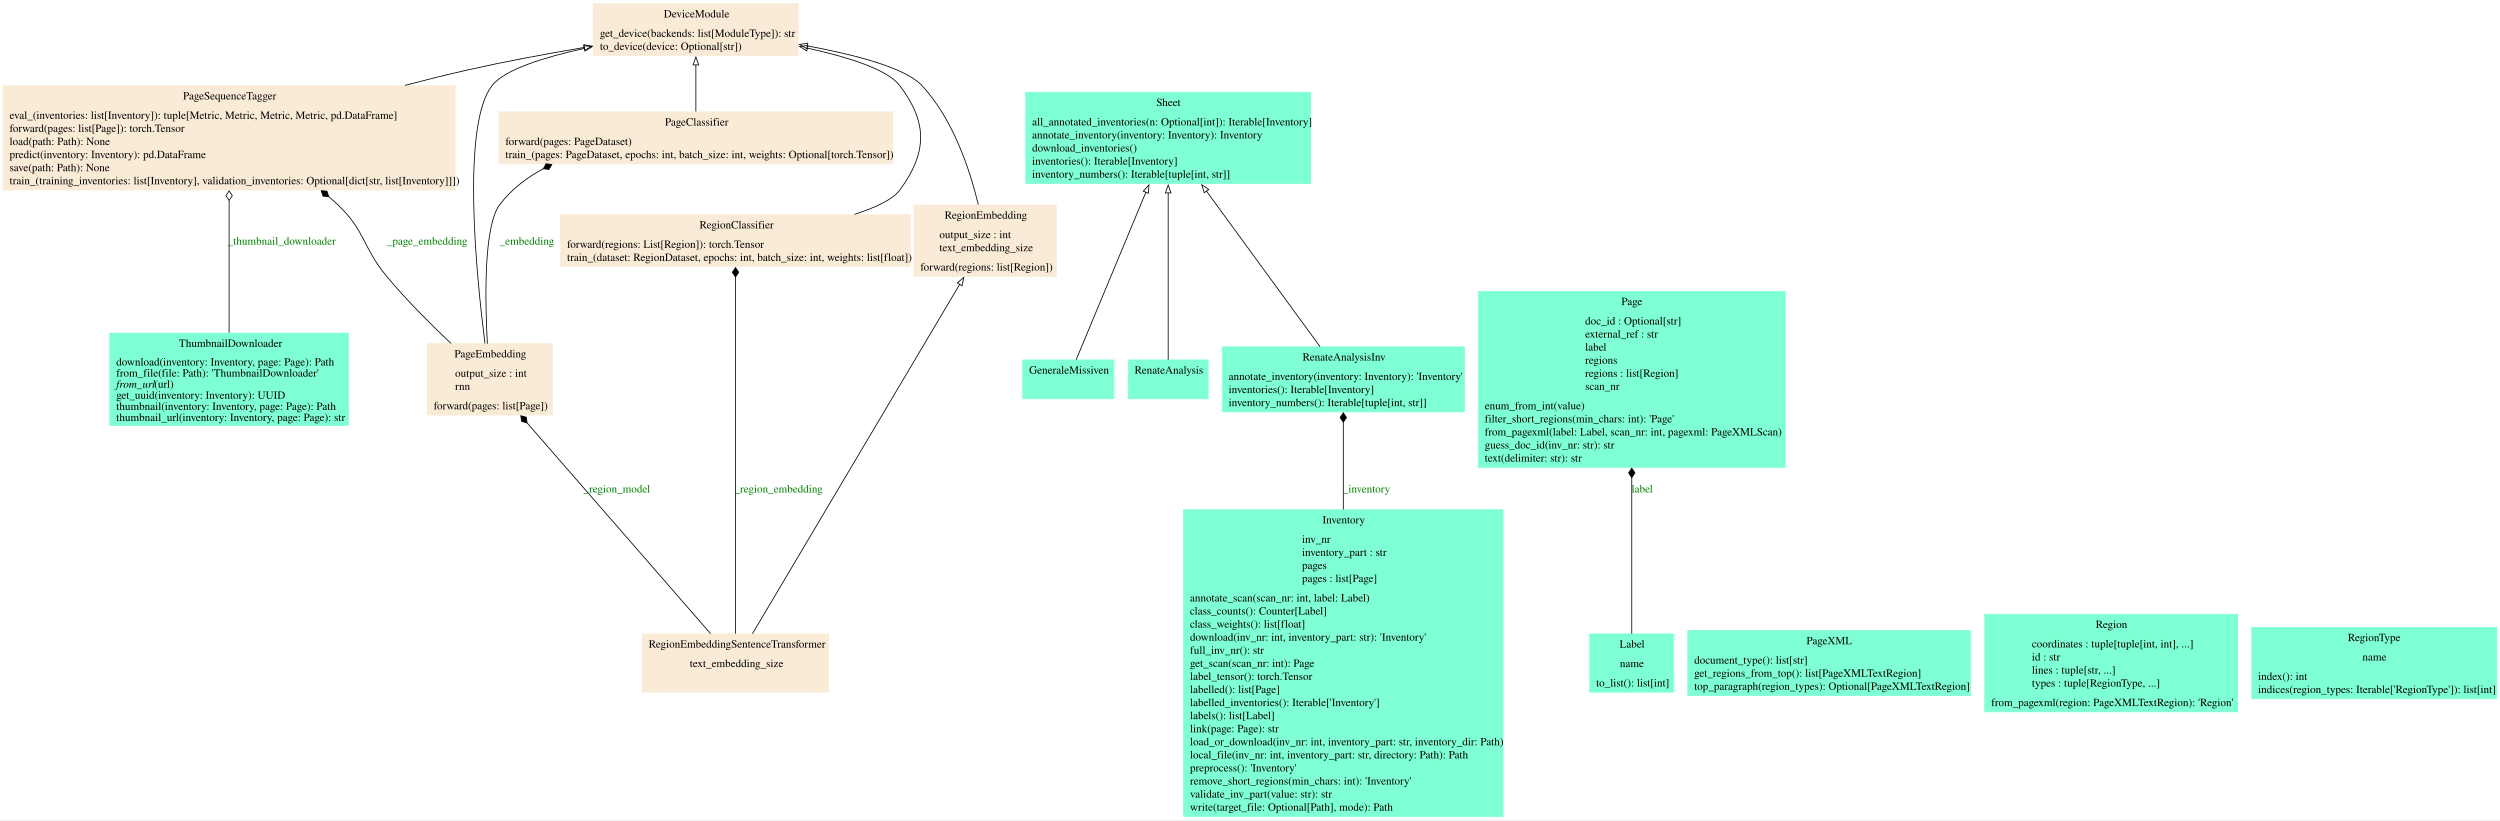
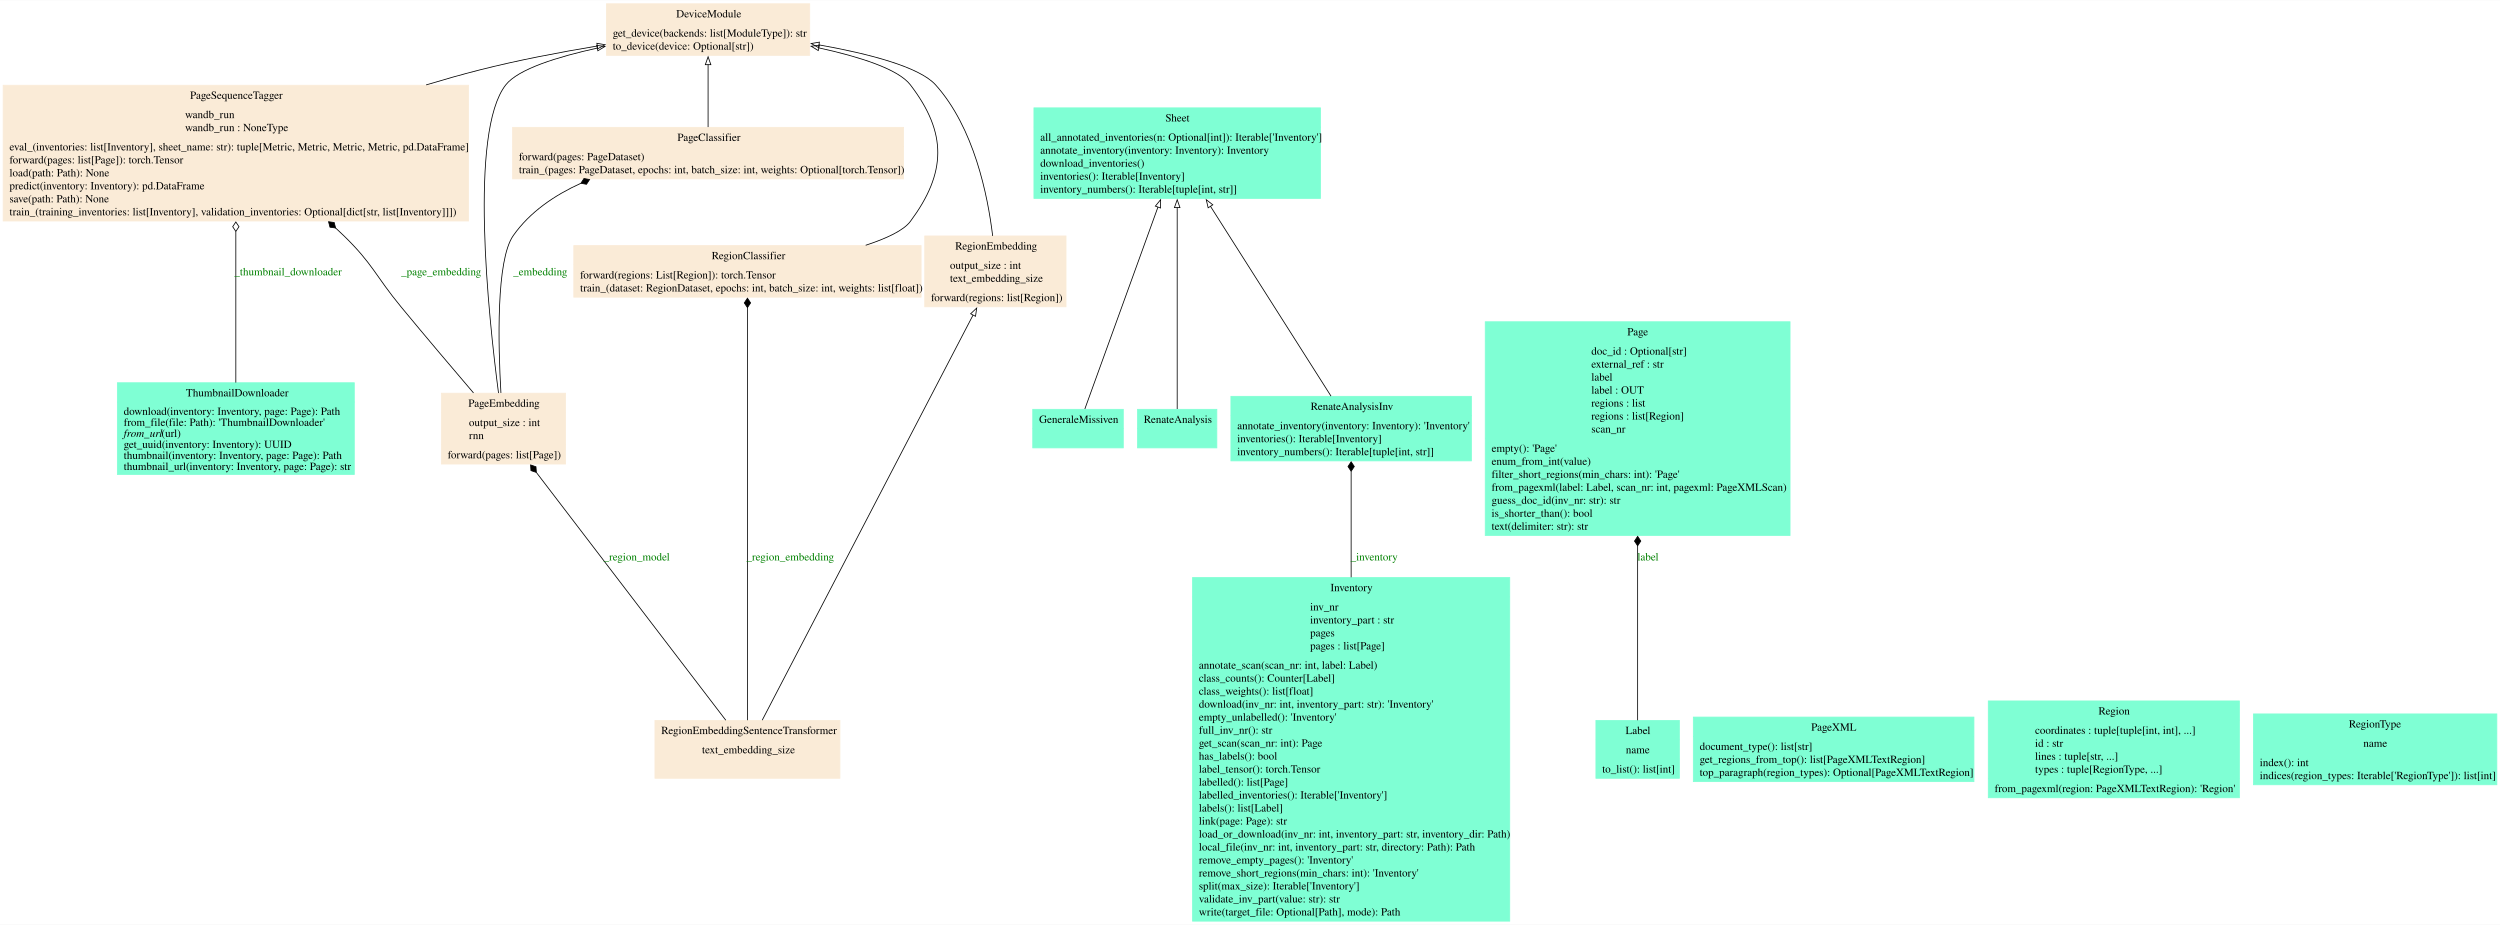
- <svg xmlns="http://www.w3.org/2000/svg" width="3155pt" height="1035pt" viewBox="0.00 0.00 3154.75 1034.50">
-   <g id="graph0" class="graph" transform="scale(1 1) rotate(0) translate(4 1030.5)">
-     <polygon fill="white" stroke="none" points="-4,4 -4,-1030.5 3150.75,-1030.5 3150.75,4 -4,4" />
+ <svg xmlns="http://www.w3.org/2000/svg" width="3176pt" height="1175pt" viewBox="0.00 0.00 3176.25 1174.50">
+   <g id="graph0" class="graph" transform="scale(1 1) rotate(0) translate(4 1170.5)">
+     <polygon fill="white" stroke="none" points="-4,4 -4,-1170.5 3172.25,-1170.5 3172.25,4 -4,4" />
    <g id="node1" class="node">
-       <polygon fill="antiquewhite" stroke="antiquewhite" points="745,-960.5 745,-1026 1003.25,-1026 1003.25,-960.5 745,-960.5" />
-       <text text-anchor="start" x="833.62" y="-1008.7" font-family="Times,serif" font-size="14.00">DeviceModule</text>
-       <polyline fill="none" stroke="antiquewhite" points="745,-1001.5 1003.25,-1001.5" />
-       <polyline fill="none" stroke="antiquewhite" points="745,-1001.5 1003.25,-1001.5" />
-       <text text-anchor="start" x="753" y="-984.2" font-family="Times,serif" font-size="14.00">get_device(backends: list[ModuleType]): str</text>
-       <text text-anchor="start" x="753" y="-967.7" font-family="Times,serif" font-size="14.00">to_device(device: Optional[str])</text>
+       <polygon fill="antiquewhite" stroke="antiquewhite" points="766.5,-1100.5 766.5,-1166 1024.75,-1166 1024.75,-1100.5 766.5,-1100.5" />
+       <text text-anchor="start" x="855.12" y="-1148.7" font-family="Times,serif" font-size="14.00">DeviceModule</text>
+       <polyline fill="none" stroke="antiquewhite" points="766.5,-1141.5 1024.75,-1141.5" />
+       <polyline fill="none" stroke="antiquewhite" points="766.5,-1141.5 1024.75,-1141.5" />
+       <text text-anchor="start" x="774.5" y="-1124.2" font-family="Times,serif" font-size="14.00">get_device(backends: list[ModuleType]): str</text>
+       <text text-anchor="start" x="774.5" y="-1107.7" font-family="Times,serif" font-size="14.00">to_device(device: Optional[str])</text>
    </g>
    <g id="node2" class="node">
-       <polygon fill="aquamarine" stroke="aquamarine" points="1286.62,-527.5 1286.62,-576.5 1401.62,-576.5 1401.62,-527.5 1286.62,-527.5" />
-       <text text-anchor="start" x="1294.62" y="-559.2" font-family="Times,serif" font-size="14.00">GeneraleMissiven</text>
-       <polyline fill="none" stroke="aquamarine" points="1286.62,-552 1401.62,-552" />
-       <polyline fill="none" stroke="aquamarine" points="1286.62,-552 1401.62,-552" />
-       <text text-anchor="start" x="1342.25" y="-534.7" font-family="Times,serif" font-size="14.00"> </text>
+       <polygon fill="aquamarine" stroke="aquamarine" points="1308.12,-601.75 1308.12,-650.75 1423.12,-650.75 1423.12,-601.75 1308.12,-601.75" />
+       <text text-anchor="start" x="1316.12" y="-633.45" font-family="Times,serif" font-size="14.00">GeneraleMissiven</text>
+       <polyline fill="none" stroke="aquamarine" points="1308.12,-626.25 1423.12,-626.25" />
+       <polyline fill="none" stroke="aquamarine" points="1308.12,-626.25 1423.12,-626.25" />
+       <text text-anchor="start" x="1363.75" y="-608.95" font-family="Times,serif" font-size="14.00"> </text>
    </g>
    <g id="node17" class="node">
-       <polygon fill="aquamarine" stroke="aquamarine" points="1290.38,-799.25 1290.38,-914.25 1649.88,-914.25 1649.88,-799.25 1290.38,-799.25" />
-       <text text-anchor="start" x="1455.12" y="-896.95" font-family="Times,serif" font-size="14.00">Sheet</text>
-       <polyline fill="none" stroke="aquamarine" points="1290.38,-889.75 1649.88,-889.75" />
-       <polyline fill="none" stroke="aquamarine" points="1290.38,-889.75 1649.88,-889.75" />
-       <text text-anchor="start" x="1298.38" y="-872.45" font-family="Times,serif" font-size="14.00">all_annotated_inventories(n: Optional[int]): Iterable[Inventory]</text>
-       <text text-anchor="start" x="1298.38" y="-855.95" font-family="Times,serif" font-size="14.00">annotate_inventory(inventory: Inventory): Inventory</text>
-       <text text-anchor="start" x="1298.38" y="-839.45" font-family="Times,serif" font-size="14.00">download_inventories()</text>
-       <text text-anchor="start" x="1298.38" y="-822.95" font-family="Times,serif" font-size="14.00">inventories(): Iterable[Inventory]</text>
-       <text text-anchor="start" x="1298.38" y="-806.45" font-family="Times,serif" font-size="14.00">inventory_numbers(): Iterable[tuple[int, str]]</text>
+       <polygon fill="aquamarine" stroke="aquamarine" points="1309.62,-918.75 1309.62,-1033.75 1673.62,-1033.75 1673.62,-918.75 1309.62,-918.75" />
+       <text text-anchor="start" x="1476.62" y="-1016.45" font-family="Times,serif" font-size="14.00">Sheet</text>
+       <polyline fill="none" stroke="aquamarine" points="1309.62,-1009.25 1673.62,-1009.25" />
+       <polyline fill="none" stroke="aquamarine" points="1309.62,-1009.25 1673.62,-1009.25" />
+       <text text-anchor="start" x="1317.62" y="-991.95" font-family="Times,serif" font-size="14.00">all_annotated_inventories(n: Optional[int]): Iterable['Inventory']</text>
+       <text text-anchor="start" x="1317.62" y="-975.45" font-family="Times,serif" font-size="14.00">annotate_inventory(inventory: Inventory): Inventory</text>
+       <text text-anchor="start" x="1317.62" y="-958.95" font-family="Times,serif" font-size="14.00">download_inventories()</text>
+       <text text-anchor="start" x="1317.62" y="-942.45" font-family="Times,serif" font-size="14.00">inventories(): Iterable[Inventory]</text>
+       <text text-anchor="start" x="1317.62" y="-925.95" font-family="Times,serif" font-size="14.00">inventory_numbers(): Iterable[tuple[int, str]]</text>
    </g>
    <g id="edge7" class="edge">
-       <path fill="none" stroke="black" d="M1354.01,-576.76C1372.76,-621.81 1414.11,-721.16 1442.05,-788.3" />
-       <polygon fill="none" stroke="black" points="1438.76,-789.5 1445.84,-797.39 1445.23,-786.81 1438.76,-789.5" />
+       <path fill="none" stroke="black" d="M1374.29,-651.17C1393.19,-703.38 1438.73,-829.17 1467.2,-907.78" />
+       <polygon fill="none" stroke="black" points="1463.89,-908.92 1470.58,-917.13 1470.47,-906.53 1463.89,-908.92" />
    </g>
    <g id="node3" class="node">
-       <polygon fill="aquamarine" stroke="aquamarine" points="1489.62,-0.5 1489.62,-387.5 1892.62,-387.5 1892.62,-0.5 1489.62,-0.5" />
-       <text text-anchor="start" x="1664.88" y="-370.2" font-family="Times,serif" font-size="14.00">Inventory</text>
-       <polyline fill="none" stroke="aquamarine" points="1489.62,-363 1892.62,-363" />
-       <text text-anchor="start" x="1639" y="-345.7" font-family="Times,serif" font-size="14.00">inv_nr</text>
-       <text text-anchor="start" x="1639" y="-329.2" font-family="Times,serif" font-size="14.00">inventory_part : str</text>
-       <text text-anchor="start" x="1639" y="-312.7" font-family="Times,serif" font-size="14.00">pages</text>
-       <text text-anchor="start" x="1639" y="-296.2" font-family="Times,serif" font-size="14.00">pages : list[Page]</text>
-       <polyline fill="none" stroke="aquamarine" points="1489.62,-289 1892.62,-289" />
-       <text text-anchor="start" x="1497.62" y="-271.7" font-family="Times,serif" font-size="14.00">annotate_scan(scan_nr: int, label: Label)</text>
-       <text text-anchor="start" x="1497.62" y="-255.2" font-family="Times,serif" font-size="14.00">class_counts(): Counter[Label]</text>
-       <text text-anchor="start" x="1497.62" y="-238.7" font-family="Times,serif" font-size="14.00">class_weights(): list[float]</text>
-       <text text-anchor="start" x="1497.62" y="-222.2" font-family="Times,serif" font-size="14.00">download(inv_nr: int, inventory_part: str): 'Inventory'</text>
-       <text text-anchor="start" x="1497.62" y="-205.7" font-family="Times,serif" font-size="14.00">full_inv_nr(): str</text>
-       <text text-anchor="start" x="1497.62" y="-189.2" font-family="Times,serif" font-size="14.00">get_scan(scan_nr: int): Page</text>
-       <text text-anchor="start" x="1497.62" y="-172.7" font-family="Times,serif" font-size="14.00">label_tensor(): torch.Tensor</text>
-       <text text-anchor="start" x="1497.62" y="-156.2" font-family="Times,serif" font-size="14.00">labelled(): list[Page]</text>
-       <text text-anchor="start" x="1497.62" y="-139.7" font-family="Times,serif" font-size="14.00">labelled_inventories(): Iterable['Inventory']</text>
-       <text text-anchor="start" x="1497.62" y="-123.2" font-family="Times,serif" font-size="14.00">labels(): list[Label]</text>
-       <text text-anchor="start" x="1497.62" y="-106.7" font-family="Times,serif" font-size="14.00">link(page: Page): str</text>
-       <text text-anchor="start" x="1497.62" y="-90.2" font-family="Times,serif" font-size="14.00">load_or_download(inv_nr: int, inventory_part: str, inventory_dir: Path)</text>
-       <text text-anchor="start" x="1497.62" y="-73.7" font-family="Times,serif" font-size="14.00">local_file(inv_nr: int, inventory_part: str, directory: Path): Path</text>
-       <text text-anchor="start" x="1497.62" y="-57.2" font-family="Times,serif" font-size="14.00">preprocess(): 'Inventory'</text>
-       <text text-anchor="start" x="1497.62" y="-40.7" font-family="Times,serif" font-size="14.00">remove_short_regions(min_chars: int): 'Inventory'</text>
-       <text text-anchor="start" x="1497.62" y="-24.2" font-family="Times,serif" font-size="14.00">validate_inv_part(value: str): str</text>
-       <text text-anchor="start" x="1497.62" y="-7.7" font-family="Times,serif" font-size="14.00">write(target_file: Optional[Path], mode): Path</text>
+       <polygon fill="aquamarine" stroke="aquamarine" points="1511.12,-0.5 1511.12,-437 1914.12,-437 1914.12,-0.5 1511.12,-0.5" />
+       <text text-anchor="start" x="1686.38" y="-419.7" font-family="Times,serif" font-size="14.00">Inventory</text>
+       <polyline fill="none" stroke="aquamarine" points="1511.12,-412.5 1914.12,-412.5" />
+       <text text-anchor="start" x="1660.5" y="-395.2" font-family="Times,serif" font-size="14.00">inv_nr</text>
+       <text text-anchor="start" x="1660.5" y="-378.7" font-family="Times,serif" font-size="14.00">inventory_part : str</text>
+       <text text-anchor="start" x="1660.5" y="-362.2" font-family="Times,serif" font-size="14.00">pages</text>
+       <text text-anchor="start" x="1660.5" y="-345.7" font-family="Times,serif" font-size="14.00">pages : list[Page]</text>
+       <polyline fill="none" stroke="aquamarine" points="1511.12,-338.5 1914.12,-338.5" />
+       <text text-anchor="start" x="1519.12" y="-321.2" font-family="Times,serif" font-size="14.00">annotate_scan(scan_nr: int, label: Label)</text>
+       <text text-anchor="start" x="1519.12" y="-304.7" font-family="Times,serif" font-size="14.00">class_counts(): Counter[Label]</text>
+       <text text-anchor="start" x="1519.12" y="-288.2" font-family="Times,serif" font-size="14.00">class_weights(): list[float]</text>
+       <text text-anchor="start" x="1519.12" y="-271.7" font-family="Times,serif" font-size="14.00">download(inv_nr: int, inventory_part: str): 'Inventory'</text>
+       <text text-anchor="start" x="1519.12" y="-255.2" font-family="Times,serif" font-size="14.00">empty_unlabelled(): 'Inventory'</text>
+       <text text-anchor="start" x="1519.12" y="-238.7" font-family="Times,serif" font-size="14.00">full_inv_nr(): str</text>
+       <text text-anchor="start" x="1519.12" y="-222.2" font-family="Times,serif" font-size="14.00">get_scan(scan_nr: int): Page</text>
+       <text text-anchor="start" x="1519.12" y="-205.7" font-family="Times,serif" font-size="14.00">has_labels(): bool</text>
+       <text text-anchor="start" x="1519.12" y="-189.2" font-family="Times,serif" font-size="14.00">label_tensor(): torch.Tensor</text>
+       <text text-anchor="start" x="1519.12" y="-172.7" font-family="Times,serif" font-size="14.00">labelled(): list[Page]</text>
+       <text text-anchor="start" x="1519.12" y="-156.2" font-family="Times,serif" font-size="14.00">labelled_inventories(): Iterable['Inventory']</text>
+       <text text-anchor="start" x="1519.12" y="-139.7" font-family="Times,serif" font-size="14.00">labels(): list[Label]</text>
+       <text text-anchor="start" x="1519.12" y="-123.2" font-family="Times,serif" font-size="14.00">link(page: Page): str</text>
+       <text text-anchor="start" x="1519.12" y="-106.7" font-family="Times,serif" font-size="14.00">load_or_download(inv_nr: int, inventory_part: str, inventory_dir: Path)</text>
+       <text text-anchor="start" x="1519.12" y="-90.2" font-family="Times,serif" font-size="14.00">local_file(inv_nr: int, inventory_part: str, directory: Path): Path</text>
+       <text text-anchor="start" x="1519.12" y="-73.7" font-family="Times,serif" font-size="14.00">remove_empty_pages(): 'Inventory'</text>
+       <text text-anchor="start" x="1519.12" y="-57.2" font-family="Times,serif" font-size="14.00">remove_short_regions(min_chars: int): 'Inventory'</text>
+       <text text-anchor="start" x="1519.12" y="-40.7" font-family="Times,serif" font-size="14.00">split(max_size): Iterable['Inventory']</text>
+       <text text-anchor="start" x="1519.12" y="-24.2" font-family="Times,serif" font-size="14.00">validate_inv_part(value: str): str</text>
+       <text text-anchor="start" x="1519.12" y="-7.7" font-family="Times,serif" font-size="14.00">write(target_file: Optional[Path], mode): Path</text>
    </g>
    <g id="node16" class="node">
-       <polygon fill="aquamarine" stroke="aquamarine" points="1538.38,-511 1538.38,-593 1843.88,-593 1843.88,-511 1538.38,-511" />
-       <text text-anchor="start" x="1639.75" y="-575.7" font-family="Times,serif" font-size="14.00">RenateAnalysisInv</text>
-       <polyline fill="none" stroke="aquamarine" points="1538.38,-568.5 1843.88,-568.5" />
-       <polyline fill="none" stroke="aquamarine" points="1538.38,-568.5 1843.88,-568.5" />
-       <text text-anchor="start" x="1546.38" y="-551.2" font-family="Times,serif" font-size="14.00">annotate_inventory(inventory: Inventory): 'Inventory'</text>
-       <text text-anchor="start" x="1546.38" y="-534.7" font-family="Times,serif" font-size="14.00">inventories(): Iterable[Inventory]</text>
-       <text text-anchor="start" x="1546.38" y="-518.2" font-family="Times,serif" font-size="14.00">inventory_numbers(): Iterable[tuple[int, str]]</text>
+       <polygon fill="aquamarine" stroke="aquamarine" points="1559.88,-585.25 1559.88,-667.25 1865.38,-667.25 1865.38,-585.25 1559.88,-585.25" />
+       <text text-anchor="start" x="1661.25" y="-649.95" font-family="Times,serif" font-size="14.00">RenateAnalysisInv</text>
+       <polyline fill="none" stroke="aquamarine" points="1559.88,-642.75 1865.38,-642.75" />
+       <polyline fill="none" stroke="aquamarine" points="1559.88,-642.75 1865.38,-642.75" />
+       <text text-anchor="start" x="1567.88" y="-625.45" font-family="Times,serif" font-size="14.00">annotate_inventory(inventory: Inventory): 'Inventory'</text>
+       <text text-anchor="start" x="1567.88" y="-608.95" font-family="Times,serif" font-size="14.00">inventories(): Iterable[Inventory]</text>
+       <text text-anchor="start" x="1567.88" y="-592.45" font-family="Times,serif" font-size="14.00">inventory_numbers(): Iterable[tuple[int, str]]</text>
    </g>
    <g id="edge14" class="edge">
-       <path fill="none" stroke="black" d="M1691.12,-387.85C1691.12,-428.47 1691.12,-468.06 1691.12,-498.07" />
-       <polygon fill="black" stroke="black" points="1691.13,-497.83 1695.13,-503.83 1691.13,-509.83 1687.13,-503.83 1691.13,-497.83" />
-       <text text-anchor="middle" x="1720.38" y="-409.2" font-family="Times,serif" font-size="14.00" fill="green">_inventory</text>
+       <path fill="none" stroke="black" d="M1712.62,-437.34C1712.62,-487.65 1712.62,-536.74 1712.62,-572.12" />
+       <polygon fill="black" stroke="black" points="1712.63,-572.08 1716.63,-578.08 1712.63,-584.08 1708.63,-578.08 1712.63,-572.08" />
+       <text text-anchor="middle" x="1741.88" y="-458.7" font-family="Times,serif" font-size="14.00" fill="green">_inventory</text>
    </g>
    <g id="node4" class="node">
-       <polygon fill="aquamarine" stroke="aquamarine" points="2002.12,-157.25 2002.12,-230.75 2108.12,-230.75 2108.12,-157.25 2002.12,-157.25" />
-       <text text-anchor="start" x="2039.75" y="-213.45" font-family="Times,serif" font-size="14.00">Label</text>
-       <polyline fill="none" stroke="aquamarine" points="2002.12,-206.25 2108.12,-206.25" />
-       <text text-anchor="start" x="2040.12" y="-188.95" font-family="Times,serif" font-size="14.00">name</text>
-       <polyline fill="none" stroke="aquamarine" points="2002.12,-181.75 2108.12,-181.75" />
-       <text text-anchor="start" x="2010.12" y="-164.45" font-family="Times,serif" font-size="14.00">to_list(): list[int]</text>
+       <polygon fill="aquamarine" stroke="aquamarine" points="2023.62,-182 2023.62,-255.5 2129.62,-255.5 2129.62,-182 2023.62,-182" />
+       <text text-anchor="start" x="2061.25" y="-238.2" font-family="Times,serif" font-size="14.00">Label</text>
+       <polyline fill="none" stroke="aquamarine" points="2023.62,-231 2129.62,-231" />
+       <text text-anchor="start" x="2061.62" y="-213.7" font-family="Times,serif" font-size="14.00">name</text>
+       <polyline fill="none" stroke="aquamarine" points="2023.62,-206.5 2129.62,-206.5" />
+       <text text-anchor="start" x="2031.62" y="-189.2" font-family="Times,serif" font-size="14.00">to_list(): list[int]</text>
    </g>
    <g id="node5" class="node">
-       <polygon fill="aquamarine" stroke="aquamarine" points="1861.5,-441 1861.5,-663 2248.75,-663 2248.75,-441 1861.5,-441" />
-       <text text-anchor="start" x="2042" y="-645.7" font-family="Times,serif" font-size="14.00">Page</text>
-       <polyline fill="none" stroke="aquamarine" points="1861.5,-638.5 2248.75,-638.5" />
-       <text text-anchor="start" x="1996.25" y="-621.2" font-family="Times,serif" font-size="14.00">doc_id : Optional[str]</text>
-       <text text-anchor="start" x="1996.25" y="-604.7" font-family="Times,serif" font-size="14.00">external_ref : str</text>
-       <text text-anchor="start" x="1996.25" y="-588.2" font-family="Times,serif" font-size="14.00">label</text>
-       <text text-anchor="start" x="1996.25" y="-571.7" font-family="Times,serif" font-size="14.00">regions</text>
-       <text text-anchor="start" x="1996.25" y="-555.2" font-family="Times,serif" font-size="14.00">regions : list[Region]</text>
-       <text text-anchor="start" x="1996.25" y="-538.7" font-family="Times,serif" font-size="14.00">scan_nr</text>
-       <polyline fill="none" stroke="aquamarine" points="1861.5,-531.5 2248.75,-531.5" />
-       <text text-anchor="start" x="1869.5" y="-514.2" font-family="Times,serif" font-size="14.00">enum_from_int(value)</text>
-       <text text-anchor="start" x="1869.5" y="-497.7" font-family="Times,serif" font-size="14.00">filter_short_regions(min_chars: int): 'Page'</text>
-       <text text-anchor="start" x="1869.5" y="-481.2" font-family="Times,serif" font-size="14.00">from_pagexml(label: Label, scan_nr: int, pagexml: PageXMLScan)</text>
-       <text text-anchor="start" x="1869.5" y="-464.7" font-family="Times,serif" font-size="14.00">guess_doc_id(inv_nr: str): str</text>
-       <text text-anchor="start" x="1869.5" y="-448.2" font-family="Times,serif" font-size="14.00">text(delimiter: str): str</text>
+       <polygon fill="aquamarine" stroke="aquamarine" points="1883,-490.5 1883,-762 2270.25,-762 2270.25,-490.5 1883,-490.5" />
+       <text text-anchor="start" x="2063.5" y="-744.7" font-family="Times,serif" font-size="14.00">Page</text>
+       <polyline fill="none" stroke="aquamarine" points="1883,-737.5 2270.25,-737.5" />
+       <text text-anchor="start" x="2017.75" y="-720.2" font-family="Times,serif" font-size="14.00">doc_id : Optional[str]</text>
+       <text text-anchor="start" x="2017.75" y="-703.7" font-family="Times,serif" font-size="14.00">external_ref : str</text>
+       <text text-anchor="start" x="2017.75" y="-687.2" font-family="Times,serif" font-size="14.00">label</text>
+       <text text-anchor="start" x="2017.75" y="-670.7" font-family="Times,serif" font-size="14.00">label : OUT</text>
+       <text text-anchor="start" x="2017.75" y="-654.2" font-family="Times,serif" font-size="14.00">regions : list</text>
+       <text text-anchor="start" x="2017.75" y="-637.7" font-family="Times,serif" font-size="14.00">regions : list[Region]</text>
+       <text text-anchor="start" x="2017.75" y="-621.2" font-family="Times,serif" font-size="14.00">scan_nr</text>
+       <polyline fill="none" stroke="aquamarine" points="1883,-614 2270.25,-614" />
+       <text text-anchor="start" x="1891" y="-596.7" font-family="Times,serif" font-size="14.00">empty(): 'Page'</text>
+       <text text-anchor="start" x="1891" y="-580.2" font-family="Times,serif" font-size="14.00">enum_from_int(value)</text>
+       <text text-anchor="start" x="1891" y="-563.7" font-family="Times,serif" font-size="14.00">filter_short_regions(min_chars: int): 'Page'</text>
+       <text text-anchor="start" x="1891" y="-547.2" font-family="Times,serif" font-size="14.00">from_pagexml(label: Label, scan_nr: int, pagexml: PageXMLScan)</text>
+       <text text-anchor="start" x="1891" y="-530.7" font-family="Times,serif" font-size="14.00">guess_doc_id(inv_nr: str): str</text>
+       <text text-anchor="start" x="1891" y="-514.2" font-family="Times,serif" font-size="14.00">is_shorter_than(): bool</text>
+       <text text-anchor="start" x="1891" y="-497.7" font-family="Times,serif" font-size="14.00">text(delimiter: str): str</text>
    </g>
    <g id="edge15" class="edge">
-       <path fill="none" stroke="black" d="M2055.12,-231.09C2055.12,-277.02 2055.12,-358.72 2055.12,-428.06" />
-       <polygon fill="black" stroke="black" points="2055.13,-427.95 2059.13,-433.95 2055.13,-439.95 2051.13,-433.95 2055.13,-427.95" />
-       <text text-anchor="middle" x="2068.25" y="-409.2" font-family="Times,serif" font-size="14.00" fill="green">label</text>
+       <path fill="none" stroke="black" d="M2076.62,-255.74C2076.62,-305.32 2076.62,-397.6 2076.62,-477.53" />
+       <polygon fill="black" stroke="black" points="2076.63,-477.35 2080.63,-483.35 2076.63,-489.35 2072.63,-483.35 2076.63,-477.35" />
+       <text text-anchor="middle" x="2089.75" y="-458.7" font-family="Times,serif" font-size="14.00" fill="green">label</text>
    </g>
    <g id="node6" class="node">
-       <polygon fill="antiquewhite" stroke="antiquewhite" points="625.75,-824 625.75,-889.5 1122.5,-889.5 1122.5,-824 625.75,-824" />
-       <text text-anchor="start" x="835.12" y="-872.2" font-family="Times,serif" font-size="14.00">PageClassifier</text>
-       <polyline fill="none" stroke="antiquewhite" points="625.75,-865 1122.5,-865" />
-       <polyline fill="none" stroke="antiquewhite" points="625.75,-865 1122.5,-865" />
-       <text text-anchor="start" x="633.75" y="-847.7" font-family="Times,serif" font-size="14.00">forward(pages: PageDataset)</text>
-       <text text-anchor="start" x="633.75" y="-831.2" font-family="Times,serif" font-size="14.00">train_(pages: PageDataset, epochs: int, batch_size: int, weights: Optional[torch.Tensor])</text>
+       <polygon fill="antiquewhite" stroke="antiquewhite" points="647.25,-943.5 647.25,-1009 1144,-1009 1144,-943.5 647.25,-943.5" />
+       <text text-anchor="start" x="856.62" y="-991.7" font-family="Times,serif" font-size="14.00">PageClassifier</text>
+       <polyline fill="none" stroke="antiquewhite" points="647.25,-984.5 1144,-984.5" />
+       <polyline fill="none" stroke="antiquewhite" points="647.25,-984.5 1144,-984.5" />
+       <text text-anchor="start" x="655.25" y="-967.2" font-family="Times,serif" font-size="14.00">forward(pages: PageDataset)</text>
+       <text text-anchor="start" x="655.25" y="-950.7" font-family="Times,serif" font-size="14.00">train_(pages: PageDataset, epochs: int, batch_size: int, weights: Optional[torch.Tensor])</text>
    </g>
    <g id="edge1" class="edge">
-       <path fill="none" stroke="black" d="M874.12,-889.97C874.12,-907.6 874.12,-929.69 874.12,-948.83" />
-       <polygon fill="none" stroke="black" points="870.63,-948.78 874.13,-958.78 877.63,-948.78 870.63,-948.78" />
+       <path fill="none" stroke="black" d="M895.62,-1009.37C895.62,-1032.33 895.62,-1063.5 895.62,-1088.71" />
+       <polygon fill="none" stroke="black" points="892.13,-1088.66 895.63,-1098.66 899.13,-1088.66 892.13,-1088.66" />
    </g>
    <g id="node7" class="node">
-       <polygon fill="antiquewhite" stroke="antiquewhite" points="535.25,-507 535.25,-597 693,-597 693,-507 535.25,-507" />
-       <text text-anchor="start" x="569.5" y="-579.7" font-family="Times,serif" font-size="14.00">PageEmbedding</text>
-       <polyline fill="none" stroke="antiquewhite" points="535.25,-572.5 693,-572.5" />
-       <text text-anchor="start" x="570.25" y="-555.2" font-family="Times,serif" font-size="14.00">output_size : int</text>
-       <text text-anchor="start" x="570.25" y="-538.7" font-family="Times,serif" font-size="14.00">rnn</text>
-       <polyline fill="none" stroke="antiquewhite" points="535.25,-531.5 693,-531.5" />
-       <text text-anchor="start" x="543.25" y="-514.2" font-family="Times,serif" font-size="14.00">forward(pages: list[Page])</text>
+       <polygon fill="antiquewhite" stroke="antiquewhite" points="556.75,-581.25 556.75,-671.25 714.5,-671.25 714.5,-581.25 556.75,-581.25" />
+       <text text-anchor="start" x="591" y="-653.95" font-family="Times,serif" font-size="14.00">PageEmbedding</text>
+       <polyline fill="none" stroke="antiquewhite" points="556.75,-646.75 714.5,-646.75" />
+       <text text-anchor="start" x="591.75" y="-629.45" font-family="Times,serif" font-size="14.00">output_size : int</text>
+       <text text-anchor="start" x="591.75" y="-612.95" font-family="Times,serif" font-size="14.00">rnn</text>
+       <polyline fill="none" stroke="antiquewhite" points="556.75,-605.75 714.5,-605.75" />
+       <text text-anchor="start" x="564.75" y="-588.45" font-family="Times,serif" font-size="14.00">forward(pages: list[Page])</text>
    </g>
    <g id="edge2" class="edge">
-       <path fill="none" stroke="black" d="M607.97,-597.32C596.89,-684.45 578.16,-873.86 617.12,-923 632.87,-942.86 682.31,-958.42 733.68,-969.71" />
-       <polygon fill="none" stroke="black" points="732.67,-973.07 743.18,-971.74 734.13,-966.23 732.67,-973.07" />
+       <path fill="none" stroke="black" d="M629.37,-671.41C616.45,-769.87 591.72,-1003.41 638.62,-1063 654.3,-1082.92 703.73,-1098.48 755.11,-1109.76" />
+       <polygon fill="none" stroke="black" points="754.1,-1113.13 764.61,-1111.79 755.56,-1106.28 754.1,-1113.13" />
    </g>
    <g id="edge10" class="edge">
-       <path fill="none" stroke="black" d="M611,-597.04C607.97,-653.12 606.37,-745.94 626.62,-772.5 641.19,-791.6 660.33,-806.35 681.52,-817.75" />
-       <polygon fill="black" stroke="black" points="681.6,-817.79 688.76,-816.91 692.32,-823.17 685.17,-824.06 681.6,-817.79" />
-       <text text-anchor="middle" x="660.88" y="-721.95" font-family="Times,serif" font-size="14.00" fill="green">_embedding</text>
+       <path fill="none" stroke="black" d="M632.42,-671.55C628.88,-733.08 626.25,-840.36 648.12,-871.5 669.15,-901.42 700.55,-922.75 733.99,-937.94" />
+       <polygon fill="black" stroke="black" points="734.04,-937.96 741.13,-936.66 745.06,-942.71 737.97,-944.01 734.04,-937.96" />
+       <text text-anchor="middle" x="682.38" y="-820.95" font-family="Times,serif" font-size="14.00" fill="green">_embedding</text>
    </g>
    <g id="node8" class="node">
-       <polygon fill="antiquewhite" stroke="antiquewhite" points="0,-791 0,-922.5 570.25,-922.5 570.25,-791 0,-791" />
-       <text text-anchor="start" x="227" y="-905.2" font-family="Times,serif" font-size="14.00">PageSequenceTagger</text>
-       <polyline fill="none" stroke="antiquewhite" points="0,-898 570.25,-898" />
-       <polyline fill="none" stroke="antiquewhite" points="0,-898 570.25,-898" />
-       <text text-anchor="start" x="8" y="-880.7" font-family="Times,serif" font-size="14.00">eval_(inventories: list[Inventory]): tuple[Metric, Metric, Metric, Metric, pd.DataFrame]</text>
-       <text text-anchor="start" x="8" y="-864.2" font-family="Times,serif" font-size="14.00">forward(pages: list[Page]): torch.Tensor</text>
-       <text text-anchor="start" x="8" y="-847.7" font-family="Times,serif" font-size="14.00">load(path: Path): None</text>
-       <text text-anchor="start" x="8" y="-831.2" font-family="Times,serif" font-size="14.00">predict(inventory: Inventory): pd.DataFrame</text>
-       <text text-anchor="start" x="8" y="-814.7" font-family="Times,serif" font-size="14.00">save(path: Path): None</text>
-       <text text-anchor="start" x="8" y="-798.2" font-family="Times,serif" font-size="14.00">train_(training_inventories: list[Inventory], validation_inventories: Optional[dict[str, list[Inventory]]])</text>
+       <polygon fill="antiquewhite" stroke="antiquewhite" points="0,-890 0,-1062.5 591.25,-1062.5 591.25,-890 0,-890" />
+       <text text-anchor="start" x="237.5" y="-1045.2" font-family="Times,serif" font-size="14.00">PageSequenceTagger</text>
+       <polyline fill="none" stroke="antiquewhite" points="0,-1038 591.25,-1038" />
+       <text text-anchor="start" x="231.12" y="-1020.7" font-family="Times,serif" font-size="14.00">wandb_run</text>
+       <text text-anchor="start" x="231.12" y="-1004.2" font-family="Times,serif" font-size="14.00">wandb_run : NoneType</text>
+       <polyline fill="none" stroke="antiquewhite" points="0,-997 591.25,-997" />
+       <text text-anchor="start" x="8" y="-979.7" font-family="Times,serif" font-size="14.00">eval_(inventories: list[Inventory], sheet_name: str): tuple[Metric, Metric, Metric, Metric, pd.DataFrame]</text>
+       <text text-anchor="start" x="8" y="-963.2" font-family="Times,serif" font-size="14.00">forward(pages: list[Page]): torch.Tensor</text>
+       <text text-anchor="start" x="8" y="-946.7" font-family="Times,serif" font-size="14.00">load(path: Path): None</text>
+       <text text-anchor="start" x="8" y="-930.2" font-family="Times,serif" font-size="14.00">predict(inventory: Inventory): pd.DataFrame</text>
+       <text text-anchor="start" x="8" y="-913.7" font-family="Times,serif" font-size="14.00">save(path: Path): None</text>
+       <text text-anchor="start" x="8" y="-897.2" font-family="Times,serif" font-size="14.00">train_(training_inventories: list[Inventory], validation_inventories: Optional[dict[str, list[Inventory]]])</text>
    </g>
    <g id="edge11" class="edge">
-       <path fill="none" stroke="black" d="M565.05,-597.35C539.78,-621.22 509.15,-651.8 484.38,-681.5 452.99,-719.13 457.7,-738.8 422.12,-772.5 418.48,-775.95 414.67,-779.34 410.73,-782.64" />
-       <polygon fill="black" stroke="black" points="410.77,-782.6 408.59,-789.48 401.41,-790.11 403.59,-783.24 410.77,-782.6" />
-       <text text-anchor="middle" x="535" y="-721.95" font-family="Times,serif" font-size="14.00" fill="green">_page_embedding</text>
+       <path fill="none" stroke="black" d="M597.58,-671.6C571.56,-702.07 536.39,-743.54 505.88,-780.5 472.82,-820.54 469.88,-835.33 432.62,-871.5 429.27,-874.76 425.81,-878 422.28,-881.23" />
+       <polygon fill="black" stroke="black" points="422.39,-881.13 420.57,-888.11 413.43,-889.11 415.25,-882.14 422.39,-881.13" />
+       <text text-anchor="middle" x="556.5" y="-820.95" font-family="Times,serif" font-size="14.00" fill="green">_page_embedding</text>
    </g>
    <g id="edge3" class="edge">
-       <path fill="none" stroke="black" d="M506.94,-922.99C532.86,-929.8 559.01,-936.3 584.12,-942 632.45,-952.96 685.78,-962.83 733.38,-970.86" />
-       <polygon fill="none" stroke="black" points="732.78,-974.31 743.22,-972.51 733.94,-967.41 732.78,-974.31" />
+       <path fill="none" stroke="black" d="M537.4,-1062.92C560.32,-1069.84 583.33,-1076.34 605.62,-1082 653.77,-1094.23 707.16,-1104.41 754.88,-1112.35" />
+       <polygon fill="none" stroke="black" points="754.31,-1115.8 764.75,-1113.97 755.45,-1108.89 754.31,-1115.8" />
    </g>
    <g id="node9" class="node">
-       <polygon fill="aquamarine" stroke="aquamarine" points="2125.88,-153 2125.88,-235 2482.38,-235 2482.38,-153 2125.88,-153" />
-       <text text-anchor="start" x="2275.62" y="-217.7" font-family="Times,serif" font-size="14.00">PageXML</text>
-       <polyline fill="none" stroke="aquamarine" points="2125.88,-210.5 2482.38,-210.5" />
-       <polyline fill="none" stroke="aquamarine" points="2125.88,-210.5 2482.38,-210.5" />
-       <text text-anchor="start" x="2133.88" y="-193.2" font-family="Times,serif" font-size="14.00">document_type(): list[str]</text>
-       <text text-anchor="start" x="2133.88" y="-176.7" font-family="Times,serif" font-size="14.00">get_regions_from_top(): list[PageXMLTextRegion]</text>
-       <text text-anchor="start" x="2133.88" y="-160.2" font-family="Times,serif" font-size="14.00">top_paragraph(region_types): Optional[PageXMLTextRegion]</text>
+       <polygon fill="aquamarine" stroke="aquamarine" points="2147.38,-177.75 2147.38,-259.75 2503.88,-259.75 2503.88,-177.75 2147.38,-177.75" />
+       <text text-anchor="start" x="2297.12" y="-242.45" font-family="Times,serif" font-size="14.00">PageXML</text>
+       <polyline fill="none" stroke="aquamarine" points="2147.38,-235.25 2503.88,-235.25" />
+       <polyline fill="none" stroke="aquamarine" points="2147.38,-235.25 2503.88,-235.25" />
+       <text text-anchor="start" x="2155.38" y="-217.95" font-family="Times,serif" font-size="14.00">document_type(): list[str]</text>
+       <text text-anchor="start" x="2155.38" y="-201.45" font-family="Times,serif" font-size="14.00">get_regions_from_top(): list[PageXMLTextRegion]</text>
+       <text text-anchor="start" x="2155.38" y="-184.95" font-family="Times,serif" font-size="14.00">top_paragraph(region_types): Optional[PageXMLTextRegion]</text>
    </g>
    <g id="node10" class="node">
-       <polygon fill="aquamarine" stroke="aquamarine" points="2500.62,-132.5 2500.62,-255.5 2819.62,-255.5 2819.62,-132.5 2500.62,-132.5" />
-       <text text-anchor="start" x="2640.62" y="-238.2" font-family="Times,serif" font-size="14.00">Region</text>
-       <polyline fill="none" stroke="aquamarine" points="2500.62,-231 2819.62,-231" />
-       <text text-anchor="start" x="2560" y="-213.7" font-family="Times,serif" font-size="14.00">coordinates : tuple[tuple[int, int], ...]</text>
-       <text text-anchor="start" x="2560" y="-197.2" font-family="Times,serif" font-size="14.00">id : str</text>
-       <text text-anchor="start" x="2560" y="-180.7" font-family="Times,serif" font-size="14.00">lines : tuple[str, ...]</text>
-       <text text-anchor="start" x="2560" y="-164.2" font-family="Times,serif" font-size="14.00">types : tuple[RegionType, ...]</text>
-       <polyline fill="none" stroke="aquamarine" points="2500.62,-157 2819.62,-157" />
-       <text text-anchor="start" x="2508.62" y="-139.7" font-family="Times,serif" font-size="14.00">from_pagexml(region: PageXMLTextRegion): 'Region'</text>
+       <polygon fill="aquamarine" stroke="aquamarine" points="2522.12,-157.25 2522.12,-280.25 2841.12,-280.25 2841.12,-157.25 2522.12,-157.25" />
+       <text text-anchor="start" x="2662.12" y="-262.95" font-family="Times,serif" font-size="14.00">Region</text>
+       <polyline fill="none" stroke="aquamarine" points="2522.12,-255.75 2841.12,-255.75" />
+       <text text-anchor="start" x="2581.5" y="-238.45" font-family="Times,serif" font-size="14.00">coordinates : tuple[tuple[int, int], ...]</text>
+       <text text-anchor="start" x="2581.5" y="-221.95" font-family="Times,serif" font-size="14.00">id : str</text>
+       <text text-anchor="start" x="2581.5" y="-205.45" font-family="Times,serif" font-size="14.00">lines : tuple[str, ...]</text>
+       <text text-anchor="start" x="2581.5" y="-188.95" font-family="Times,serif" font-size="14.00">types : tuple[RegionType, ...]</text>
+       <polyline fill="none" stroke="aquamarine" points="2522.12,-181.75 2841.12,-181.75" />
+       <text text-anchor="start" x="2530.12" y="-164.45" font-family="Times,serif" font-size="14.00">from_pagexml(region: PageXMLTextRegion): 'Region'</text>
    </g>
    <g id="node11" class="node">
-       <polygon fill="antiquewhite" stroke="antiquewhite" points="703.5,-694.25 703.5,-759.75 1144.75,-759.75 1144.75,-694.25 703.5,-694.25" />
-       <text text-anchor="start" x="878.75" y="-742.45" font-family="Times,serif" font-size="14.00">RegionClassifier</text>
-       <polyline fill="none" stroke="antiquewhite" points="703.5,-735.25 1144.75,-735.25" />
-       <polyline fill="none" stroke="antiquewhite" points="703.5,-735.25 1144.75,-735.25" />
-       <text text-anchor="start" x="711.5" y="-717.95" font-family="Times,serif" font-size="14.00">forward(regions: List[Region]): torch.Tensor</text>
-       <text text-anchor="start" x="711.5" y="-701.45" font-family="Times,serif" font-size="14.00">train_(dataset: RegionDataset, epochs: int, batch_size: int, weights: list[float])</text>
+       <polygon fill="antiquewhite" stroke="antiquewhite" points="725,-793.25 725,-858.75 1166.25,-858.75 1166.25,-793.25 725,-793.25" />
+       <text text-anchor="start" x="900.25" y="-841.45" font-family="Times,serif" font-size="14.00">RegionClassifier</text>
+       <polyline fill="none" stroke="antiquewhite" points="725,-834.25 1166.25,-834.25" />
+       <polyline fill="none" stroke="antiquewhite" points="725,-834.25 1166.25,-834.25" />
+       <text text-anchor="start" x="733" y="-816.95" font-family="Times,serif" font-size="14.00">forward(regions: List[Region]): torch.Tensor</text>
+       <text text-anchor="start" x="733" y="-800.45" font-family="Times,serif" font-size="14.00">train_(dataset: RegionDataset, epochs: int, batch_size: int, weights: list[float])</text>
    </g>
    <g id="edge4" class="edge">
-       <path fill="none" stroke="black" d="M1074.35,-760.17C1100.78,-768.82 1122.59,-779.01 1131.12,-790.5 1166.24,-837.78 1166.94,-876.26 1131.12,-923 1115.68,-943.16 1066.11,-958.78 1014.57,-970.03" />
-       <polygon fill="none" stroke="black" points="1014.09,-966.56 1005.03,-972.06 1015.54,-973.4 1014.09,-966.56" />
+       <path fill="none" stroke="black" d="M1095.85,-859.17C1122.28,-867.82 1144.09,-878.01 1152.62,-889.5 1198.6,-951.41 1199.52,-1001.79 1152.62,-1063 1137.18,-1083.16 1087.61,-1098.78 1036.07,-1110.03" />
+       <polygon fill="none" stroke="black" points="1035.59,-1106.56 1026.53,-1112.06 1037.04,-1113.4 1035.59,-1106.56" />
    </g>
    <g id="node12" class="node">
-       <polygon fill="antiquewhite" stroke="antiquewhite" points="1149.38,-682 1149.38,-772 1328.88,-772 1328.88,-682 1149.38,-682" />
-       <text text-anchor="start" x="1188.12" y="-754.7" font-family="Times,serif" font-size="14.00">RegionEmbedding</text>
-       <polyline fill="none" stroke="antiquewhite" points="1149.38,-747.5 1328.88,-747.5" />
-       <text text-anchor="start" x="1181.38" y="-730.2" font-family="Times,serif" font-size="14.00">output_size : int</text>
-       <text text-anchor="start" x="1181.38" y="-713.7" font-family="Times,serif" font-size="14.00">text_embedding_size</text>
-       <polyline fill="none" stroke="antiquewhite" points="1149.38,-706.5 1328.88,-706.5" />
-       <text text-anchor="start" x="1157.38" y="-689.2" font-family="Times,serif" font-size="14.00">forward(regions: list[Region])</text>
+       <polygon fill="antiquewhite" stroke="antiquewhite" points="1170.88,-781 1170.88,-871 1350.38,-871 1350.38,-781 1170.88,-781" />
+       <text text-anchor="start" x="1209.62" y="-853.7" font-family="Times,serif" font-size="14.00">RegionEmbedding</text>
+       <polyline fill="none" stroke="antiquewhite" points="1170.88,-846.5 1350.38,-846.5" />
+       <text text-anchor="start" x="1202.88" y="-829.2" font-family="Times,serif" font-size="14.00">output_size : int</text>
+       <text text-anchor="start" x="1202.88" y="-812.7" font-family="Times,serif" font-size="14.00">text_embedding_size</text>
+       <polyline fill="none" stroke="antiquewhite" points="1170.88,-805.5 1350.38,-805.5" />
+       <text text-anchor="start" x="1178.88" y="-788.2" font-family="Times,serif" font-size="14.00">forward(regions: list[Region])</text>
    </g>
    <g id="edge5" class="edge">
-       <path fill="none" stroke="black" d="M1230.52,-772.49C1220.15,-815.62 1198.93,-880.56 1159.12,-923 1138.46,-945.03 1075.75,-961.51 1014.4,-972.86" />
-       <polygon fill="none" stroke="black" points="1014.08,-969.36 1004.86,-974.58 1015.32,-976.25 1014.08,-969.36" />
+       <path fill="none" stroke="black" d="M1257.18,-871.05C1250.94,-922.9 1233.45,-1008.78 1184.62,-1063 1163.94,-1085.97 1099.32,-1102.6 1036.42,-1113.81" />
+       <polygon fill="none" stroke="black" points="1035.86,-1110.35 1026.61,-1115.51 1037.06,-1117.25 1035.86,-1110.35" />
    </g>
    <g id="node13" class="node">
-       <polygon fill="antiquewhite" stroke="antiquewhite" points="806.62,-157.25 806.62,-230.75 1041.62,-230.75 1041.62,-157.25 806.62,-157.25" />
-       <text text-anchor="start" x="814.62" y="-213.45" font-family="Times,serif" font-size="14.00">RegionEmbeddingSentenceTransformer</text>
-       <polyline fill="none" stroke="antiquewhite" points="806.62,-206.25 1041.62,-206.25" />
-       <text text-anchor="start" x="866.38" y="-188.95" font-family="Times,serif" font-size="14.00">text_embedding_size</text>
-       <polyline fill="none" stroke="antiquewhite" points="806.62,-181.75 1041.62,-181.75" />
-       <text text-anchor="start" x="922.25" y="-164.45" font-family="Times,serif" font-size="14.00"> </text>
+       <polygon fill="antiquewhite" stroke="antiquewhite" points="828.12,-182 828.12,-255.5 1063.12,-255.5 1063.12,-182 828.12,-182" />
+       <text text-anchor="start" x="836.12" y="-238.2" font-family="Times,serif" font-size="14.00">RegionEmbeddingSentenceTransformer</text>
+       <polyline fill="none" stroke="antiquewhite" points="828.12,-231 1063.12,-231" />
+       <text text-anchor="start" x="887.88" y="-213.7" font-family="Times,serif" font-size="14.00">text_embedding_size</text>
+       <polyline fill="none" stroke="antiquewhite" points="828.12,-206.5 1063.12,-206.5" />
+       <text text-anchor="start" x="943.75" y="-189.2" font-family="Times,serif" font-size="14.00"> </text>
    </g>
    <g id="edge12" class="edge">
-       <path fill="none" stroke="black" d="M892.69,-231.09C837.97,-293.94 724.92,-423.77 660.94,-497.24" />
-       <polygon fill="black" stroke="black" points="661.1,-497.06 660.17,-504.21 653.22,-506.11 654.14,-498.96 661.1,-497.06" />
-       <text text-anchor="middle" x="774.38" y="-409.2" font-family="Times,serif" font-size="14.00" fill="green">_region_model</text>
+       <path fill="none" stroke="black" d="M918.11,-255.74C863.63,-327 741.73,-486.46 677.33,-570.7" />
+       <polygon fill="black" stroke="black" points="677.41,-570.59 676.95,-577.78 670.13,-580.12 670.59,-572.92 677.41,-570.59" />
+       <text text-anchor="middle" x="804.88" y="-458.7" font-family="Times,serif" font-size="14.00" fill="green">_region_model</text>
    </g>
    <g id="edge13" class="edge">
-       <path fill="none" stroke="black" d="M924.12,-231.08C924.12,-325.13 924.12,-577.64 924.12,-680.98" />
-       <polygon fill="black" stroke="black" points="924.13,-681.07 928.13,-687.07 924.13,-693.07 920.13,-687.07 924.13,-681.07" />
-       <text text-anchor="middle" x="978.5" y="-409.2" font-family="Times,serif" font-size="14.00" fill="green">_region_embedding</text>
+       <path fill="none" stroke="black" d="M945.62,-255.8C945.62,-360.57 945.62,-664.88 945.62,-780.09" />
+       <polygon fill="black" stroke="black" points="945.63,-779.96 949.63,-785.96 945.63,-791.96 941.63,-785.96 945.63,-779.96" />
+       <text text-anchor="middle" x="1000" y="-458.7" font-family="Times,serif" font-size="14.00" fill="green">_region_embedding</text>
    </g>
    <g id="edge6" class="edge">
-       <path fill="none" stroke="black" d="M945.53,-231.08C999.78,-322.53 1142.91,-563.8 1207.13,-672.07" />
-       <polygon fill="none" stroke="black" points="1204.03,-673.7 1212.14,-680.51 1210.05,-670.13 1204.03,-673.7" />
+       <path fill="none" stroke="black" d="M964.39,-255.8C1017.47,-357.8 1168.99,-648.93 1232.29,-770.56" />
+       <polygon fill="none" stroke="black" points="1229.18,-772.16 1236.9,-779.42 1235.39,-768.93 1229.18,-772.16" />
    </g>
    <g id="node14" class="node">
-       <polygon fill="aquamarine" stroke="aquamarine" points="2837.5,-149 2837.5,-239 3146.75,-239 3146.75,-149 2837.5,-149" />
-       <text text-anchor="start" x="2958.75" y="-221.7" font-family="Times,serif" font-size="14.00">RegionType</text>
-       <polyline fill="none" stroke="aquamarine" points="2837.5,-214.5 3146.75,-214.5" />
-       <text text-anchor="start" x="2977.12" y="-197.2" font-family="Times,serif" font-size="14.00">name</text>
-       <polyline fill="none" stroke="aquamarine" points="2837.5,-190 3146.75,-190" />
-       <text text-anchor="start" x="2845.5" y="-172.7" font-family="Times,serif" font-size="14.00">index(): int</text>
-       <text text-anchor="start" x="2845.5" y="-156.2" font-family="Times,serif" font-size="14.00">indices(region_types: Iterable['RegionType']): list[int]</text>
+       <polygon fill="aquamarine" stroke="aquamarine" points="2859,-173.75 2859,-263.75 3168.25,-263.75 3168.25,-173.75 2859,-173.75" />
+       <text text-anchor="start" x="2980.25" y="-246.45" font-family="Times,serif" font-size="14.00">RegionType</text>
+       <polyline fill="none" stroke="aquamarine" points="2859,-239.25 3168.25,-239.25" />
+       <text text-anchor="start" x="2998.62" y="-221.95" font-family="Times,serif" font-size="14.00">name</text>
+       <polyline fill="none" stroke="aquamarine" points="2859,-214.75 3168.25,-214.75" />
+       <text text-anchor="start" x="2867" y="-197.45" font-family="Times,serif" font-size="14.00">index(): int</text>
+       <text text-anchor="start" x="2867" y="-180.95" font-family="Times,serif" font-size="14.00">indices(region_types: Iterable['RegionType']): list[int]</text>
    </g>
    <g id="node15" class="node">
-       <polygon fill="aquamarine" stroke="aquamarine" points="1419.75,-527.5 1419.75,-576.5 1520.5,-576.5 1520.5,-527.5 1419.75,-527.5" />
-       <text text-anchor="start" x="1427.75" y="-559.2" font-family="Times,serif" font-size="14.00">RenateAnalysis</text>
-       <polyline fill="none" stroke="aquamarine" points="1419.75,-552 1520.5,-552" />
-       <polyline fill="none" stroke="aquamarine" points="1419.75,-552 1520.5,-552" />
-       <text text-anchor="start" x="1468.25" y="-534.7" font-family="Times,serif" font-size="14.00"> </text>
+       <polygon fill="aquamarine" stroke="aquamarine" points="1441.25,-601.75 1441.25,-650.75 1542,-650.75 1542,-601.75 1441.25,-601.75" />
+       <text text-anchor="start" x="1449.25" y="-633.45" font-family="Times,serif" font-size="14.00">RenateAnalysis</text>
+       <polyline fill="none" stroke="aquamarine" points="1441.25,-626.25 1542,-626.25" />
+       <polyline fill="none" stroke="aquamarine" points="1441.25,-626.25 1542,-626.25" />
+       <text text-anchor="start" x="1489.75" y="-608.95" font-family="Times,serif" font-size="14.00"> </text>
    </g>
    <g id="edge8" class="edge">
-       <path fill="none" stroke="black" d="M1470.12,-576.76C1470.12,-621.62 1470.12,-720.34 1470.12,-787.47" />
-       <polygon fill="none" stroke="black" points="1466.63,-787.27 1470.13,-797.27 1473.63,-787.27 1466.63,-787.27" />
+       <path fill="none" stroke="black" d="M1491.62,-651.17C1491.62,-703.27 1491.62,-828.65 1491.62,-907.3" />
+       <polygon fill="none" stroke="black" points="1488.13,-907.04 1491.63,-917.04 1495.13,-907.04 1488.13,-907.04" />
    </g>
    <g id="edge9" class="edge">
-       <path fill="none" stroke="black" d="M1661.78,-593.2C1625.15,-643.38 1562,-729.89 1518.25,-789.83" />
-       <polygon fill="none" stroke="black" points="1515.63,-787.48 1512.56,-797.62 1521.28,-791.6 1515.63,-787.48" />
+       <path fill="none" stroke="black" d="M1687.06,-667.51C1649.49,-726.67 1578.94,-837.77 1533.67,-909.04" />
+       <polygon fill="none" stroke="black" points="1530.95,-906.8 1528.54,-917.12 1536.86,-910.55 1530.95,-906.8" />
    </g>
    <g id="node18" class="node">
-       <polygon fill="aquamarine" stroke="aquamarine" points="134.62,-493.75 134.62,-610.25 435.62,-610.25 435.62,-493.75 134.62,-493.75" />
-       <text text-anchor="start" x="221.75" y="-592.95" font-family="Times,serif" font-size="14.00">ThumbnailDownloader</text>
-       <polyline fill="none" stroke="aquamarine" points="134.62,-585.75 435.62,-585.75" />
-       <polyline fill="none" stroke="aquamarine" points="134.62,-585.75 435.62,-585.75" />
-       <text text-anchor="start" x="142.62" y="-569.45" font-family="Times,serif" font-size="14.00">download(inventory: Inventory, page: Page): Path</text>
-       <text text-anchor="start" x="142.62" y="-555.45" font-family="Times,serif" font-size="14.00">from_file(file: Path): 'ThumbnailDownloader'</text>
-       <text text-anchor="start" x="142.62" y="-541.45" font-family="Times,serif" font-style="italic" font-size="14.00">from_url</text>
-       <text text-anchor="start" x="190.62" y="-541.45" font-family="Times,serif" font-size="14.00">(url)</text>
-       <text text-anchor="start" x="142.62" y="-527.45" font-family="Times,serif" font-size="14.00">get_uuid(inventory: Inventory): UUID</text>
-       <text text-anchor="start" x="142.62" y="-513.45" font-family="Times,serif" font-size="14.00">thumbnail(inventory: Inventory, page: Page): Path</text>
-       <text text-anchor="start" x="142.62" y="-499.45" font-family="Times,serif" font-size="14.00">thumbnail_url(inventory: Inventory, page: Page): str</text>
+       <polygon fill="aquamarine" stroke="aquamarine" points="145.12,-568 145.12,-684.5 446.12,-684.5 446.12,-568 145.12,-568" />
+       <text text-anchor="start" x="232.25" y="-667.2" font-family="Times,serif" font-size="14.00">ThumbnailDownloader</text>
+       <polyline fill="none" stroke="aquamarine" points="145.12,-660 446.12,-660" />
+       <polyline fill="none" stroke="aquamarine" points="145.12,-660 446.12,-660" />
+       <text text-anchor="start" x="153.12" y="-643.7" font-family="Times,serif" font-size="14.00">download(inventory: Inventory, page: Page): Path</text>
+       <text text-anchor="start" x="153.12" y="-629.7" font-family="Times,serif" font-size="14.00">from_file(file: Path): 'ThumbnailDownloader'</text>
+       <text text-anchor="start" x="153.12" y="-615.7" font-family="Times,serif" font-style="italic" font-size="14.00">from_url</text>
+       <text text-anchor="start" x="201.12" y="-615.7" font-family="Times,serif" font-size="14.00">(url)</text>
+       <text text-anchor="start" x="153.12" y="-601.7" font-family="Times,serif" font-size="14.00">get_uuid(inventory: Inventory): UUID</text>
+       <text text-anchor="start" x="153.12" y="-587.7" font-family="Times,serif" font-size="14.00">thumbnail(inventory: Inventory, page: Page): Path</text>
+       <text text-anchor="start" x="153.12" y="-573.7" font-family="Times,serif" font-size="14.00">thumbnail_url(inventory: Inventory, page: Page): str</text>
    </g>
    <g id="edge16" class="edge">
-       <path fill="none" stroke="black" d="M285.12,-610.66C285.12,-658.03 285.12,-725.58 285.12,-777.77" />
-       <polygon fill="none" stroke="black" points="285.13,-777.79 289.13,-783.79 285.13,-789.79 281.13,-783.79 285.13,-777.79" />
-       <text text-anchor="middle" x="351.5" y="-721.95" font-family="Times,serif" font-size="14.00" fill="green">_thumbnail_downloader</text>
+       <path fill="none" stroke="black" d="M295.62,-684.72C295.62,-736.8 295.62,-814.67 295.62,-876.69" />
+       <polygon fill="none" stroke="black" points="295.63,-876.77 299.63,-882.77 295.63,-888.77 291.63,-882.77 295.63,-876.77" />
+       <text text-anchor="middle" x="362" y="-820.95" font-family="Times,serif" font-size="14.00" fill="green">_thumbnail_downloader</text>
    </g>
  </g>
</svg>
